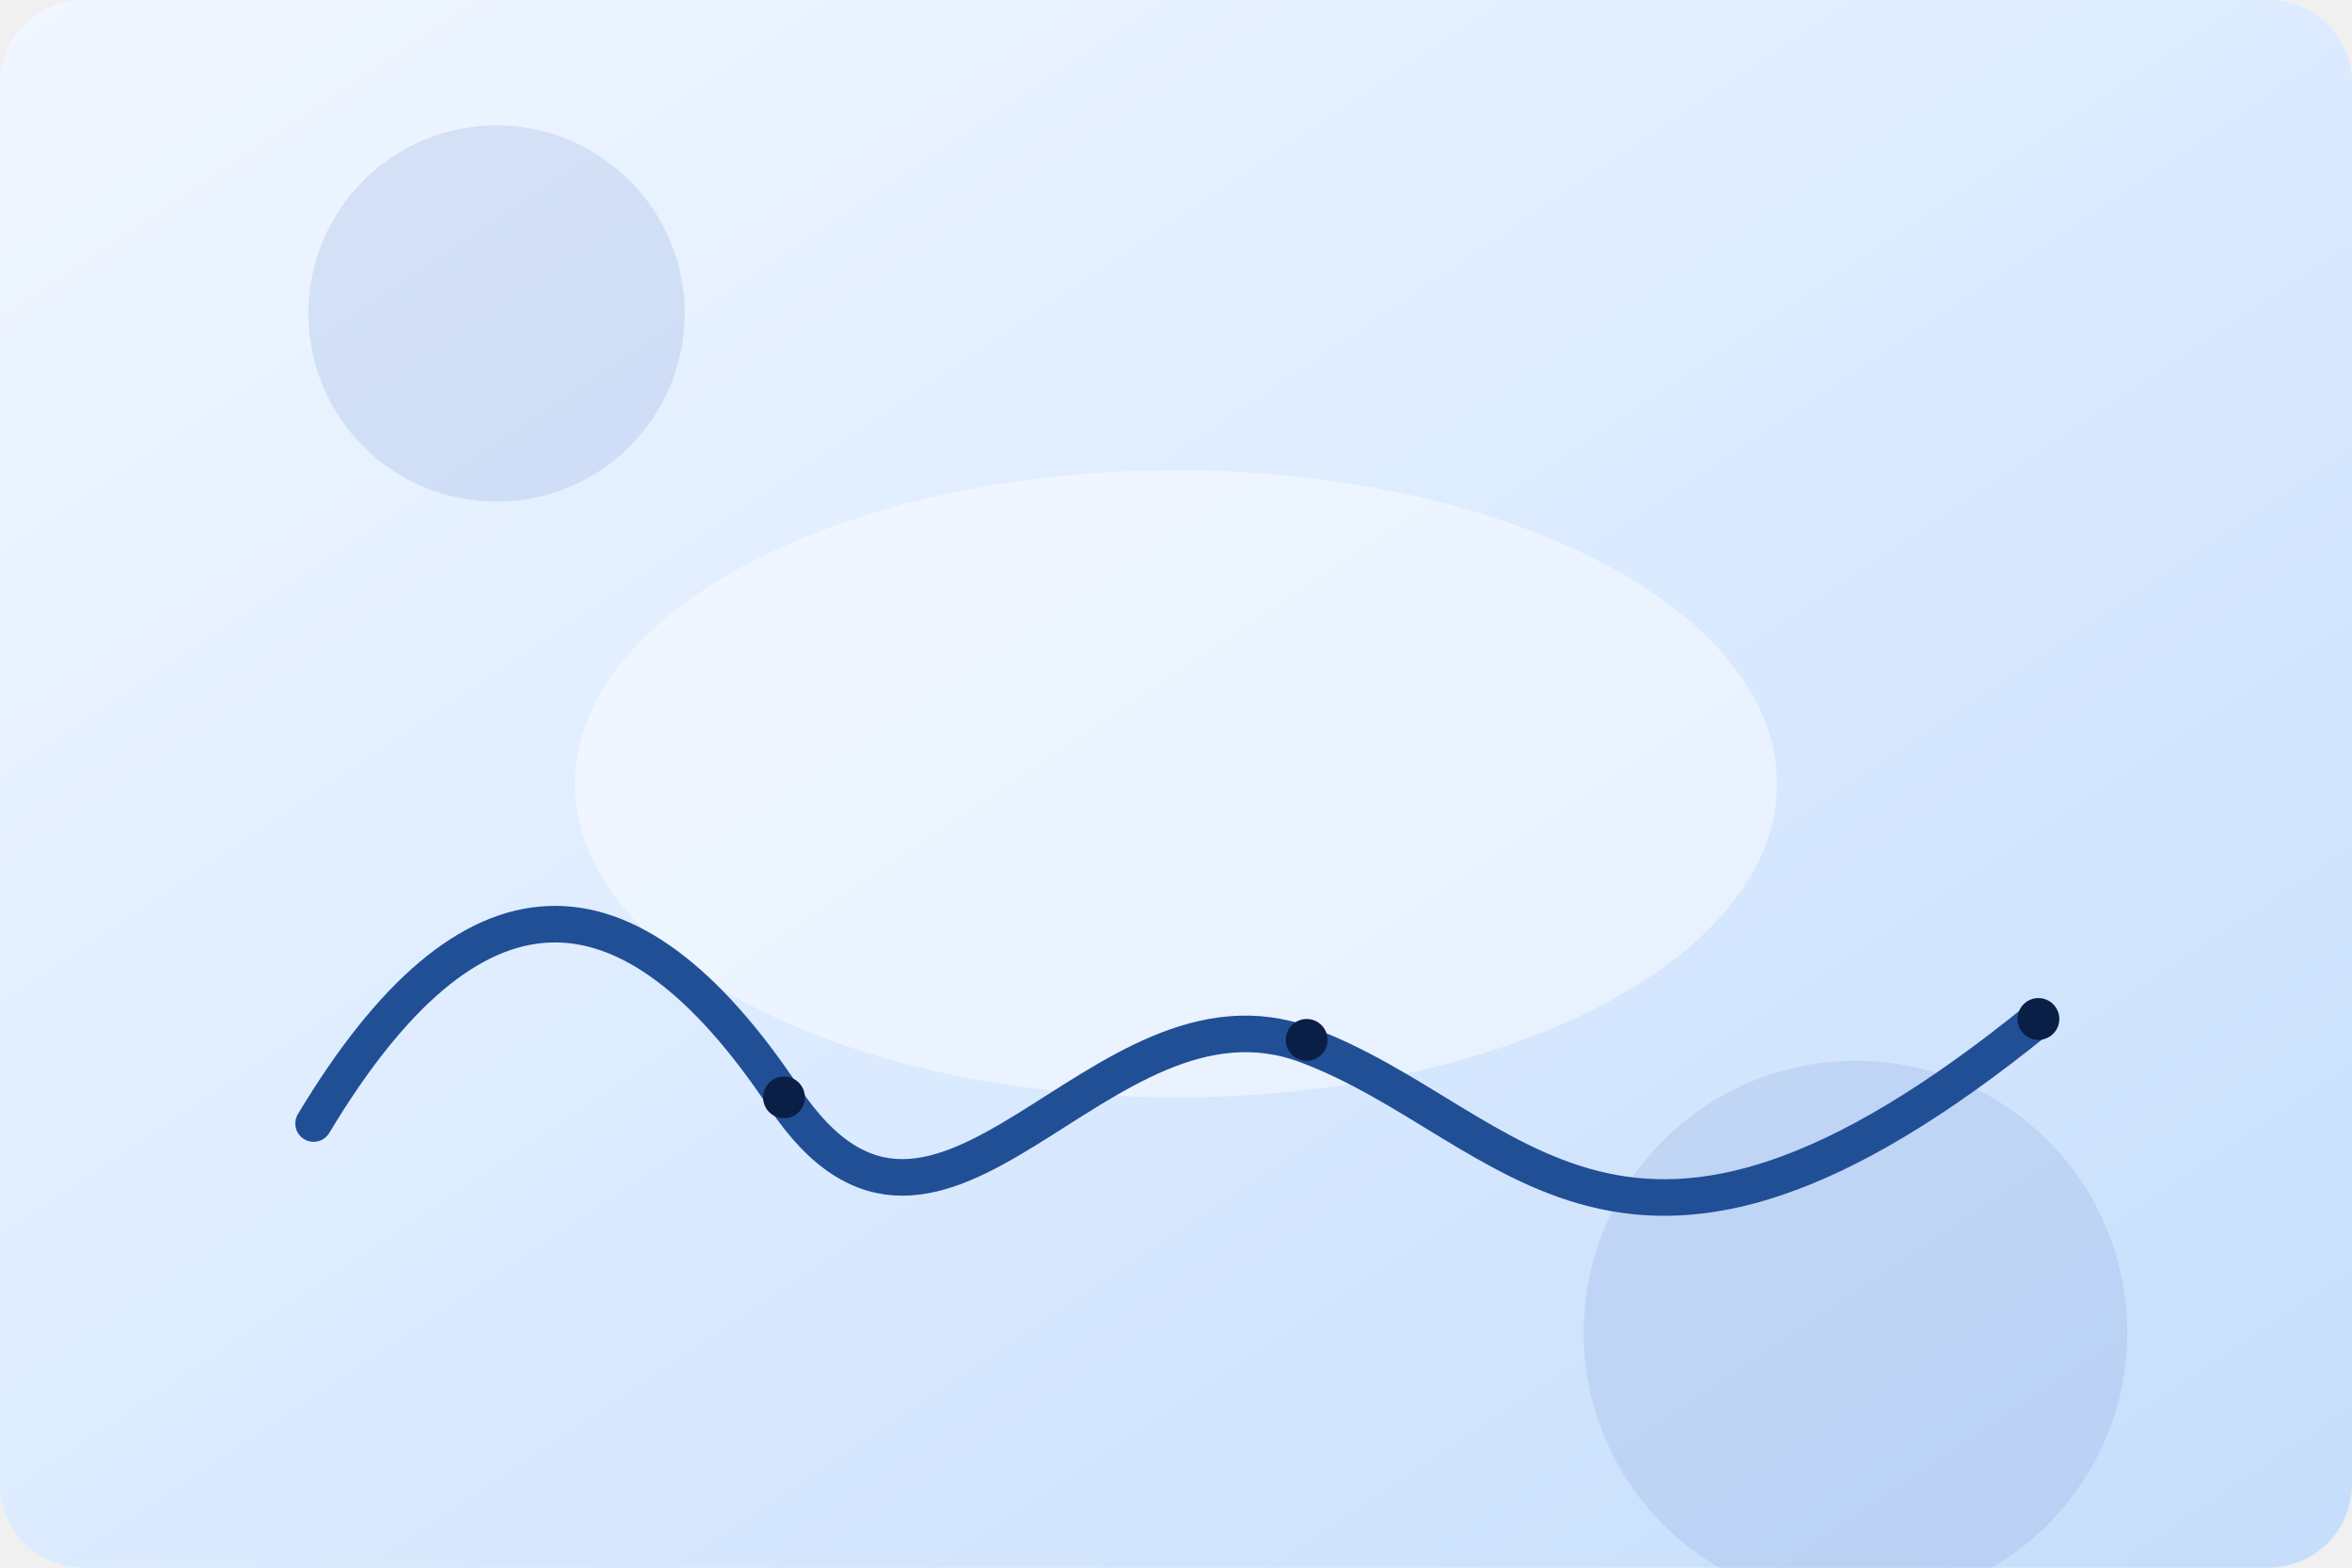
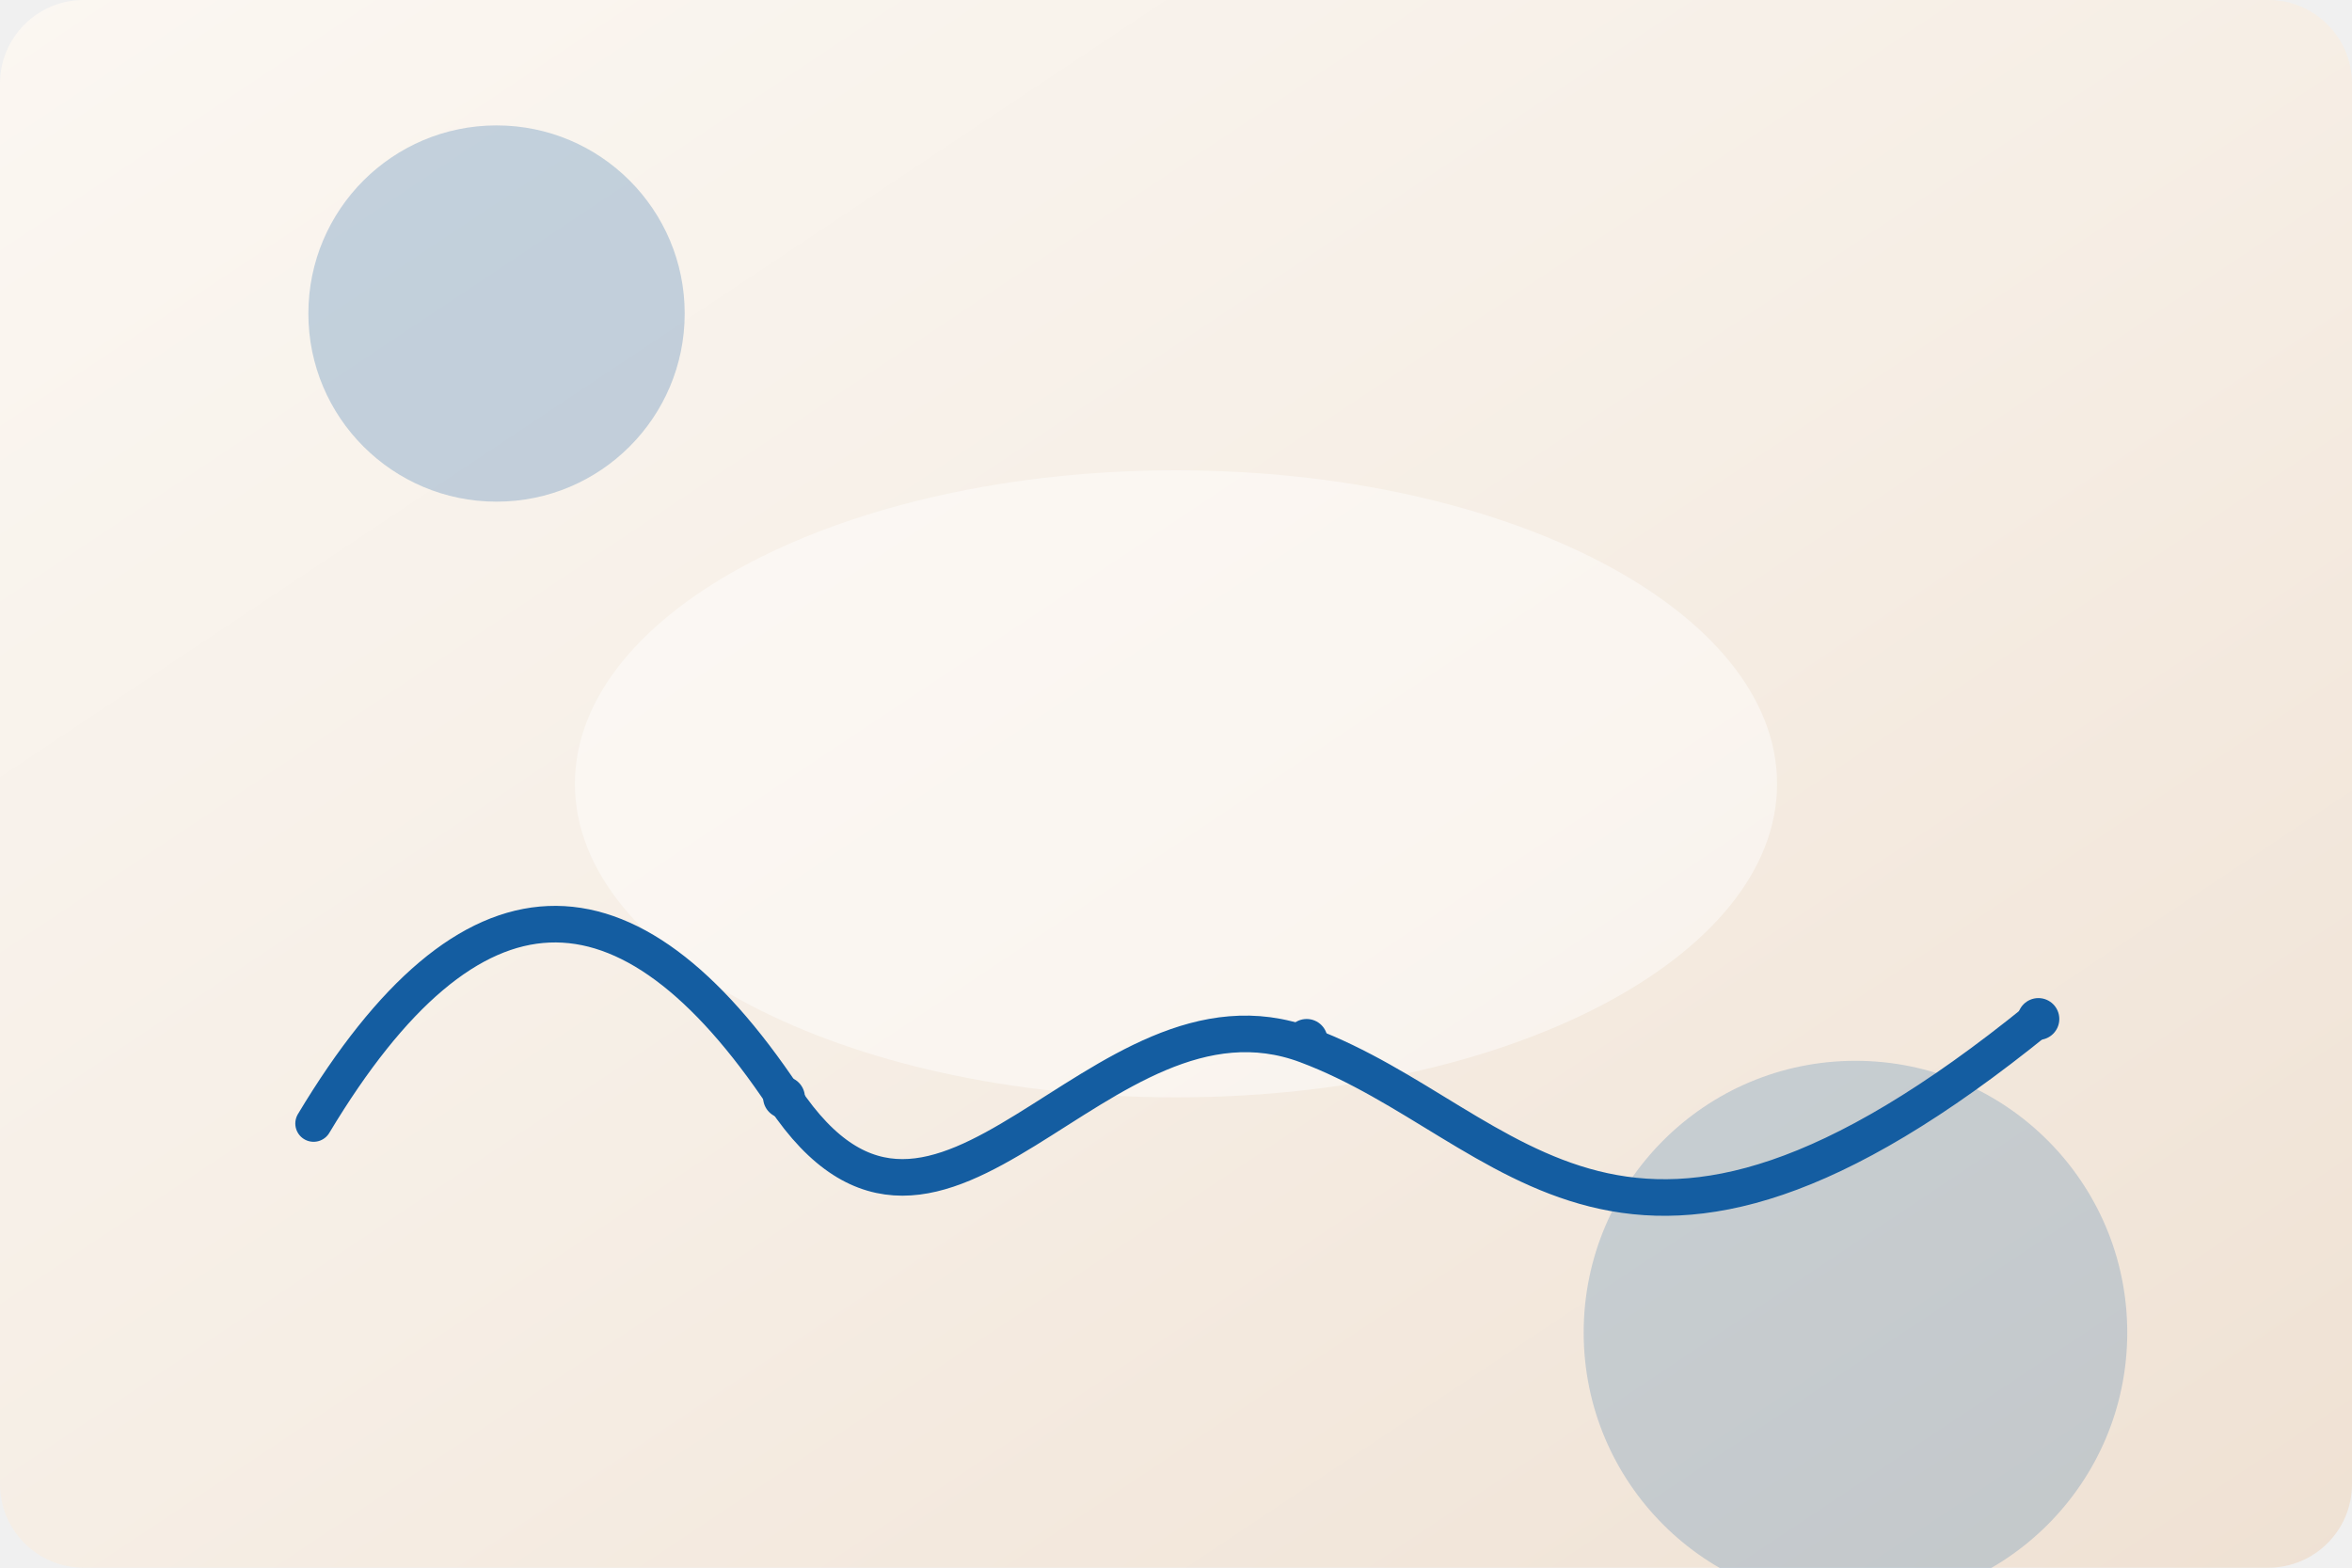
<svg xmlns="http://www.w3.org/2000/svg" width="900" height="600" viewBox="0 0 900 600" fill="none">
  <defs>
    <linearGradient id="g1" x1="0" y1="0" x2="1" y2="1">
-       <stop offset="0%" stop-color="#F1F7FF" />
-       <stop offset="50%" stop-color="#DCEBFF" />
-       <stop offset="100%" stop-color="#C5DDFB" />
+       <stop offset="0%" stop-color="#FBF7F2" />
+       <stop offset="50%" stop-color="#F6EEE5" />
+       <stop offset="100%" stop-color="#EFE1D3" />
    </linearGradient>
  </defs>
  <rect width="900" height="600" rx="32" fill="url(#g1)" />
-   <circle cx="190" cy="120" r="72" fill="#7F9AD8" opacity="0.22" />
-   <circle cx="710" cy="510" r="104" fill="#7F9AD8" opacity="0.2" />
+   <circle cx="190" cy="120" r="72" fill="#145DA1" opacity="0.24" />
+   <circle cx="710" cy="510" r="104" fill="#145DA1" opacity="0.2" />
  <ellipse cx="450" cy="300" rx="230" ry="120" fill="#FFFFFF" fill-opacity="0.45" />
-   <path d="M120 430C180 330 240 330 300 420C360 510 420 370 500 400C580 430 620 520 780 390" stroke="#214F96" stroke-width="14" stroke-linecap="round" stroke-linejoin="round" />
-   <circle cx="300" cy="420" r="8" fill="#0A1F45" />
-   <circle cx="500" cy="398" r="8" fill="#0A1F45" />
-   <circle cx="780" cy="390" r="8" fill="#0A1F45" />
+   <path d="M120 430C180 330 240 330 300 420C360 510 420 370 500 400C580 430 620 520 780 390" stroke="#145DA1" stroke-width="14" stroke-linecap="round" stroke-linejoin="round" />
+   <circle cx="300" cy="420" r="8" fill="#145DA1" />
+   <circle cx="500" cy="398" r="8" fill="#145DA1" />
+   <circle cx="780" cy="390" r="8" fill="#145DA1" />
</svg>
